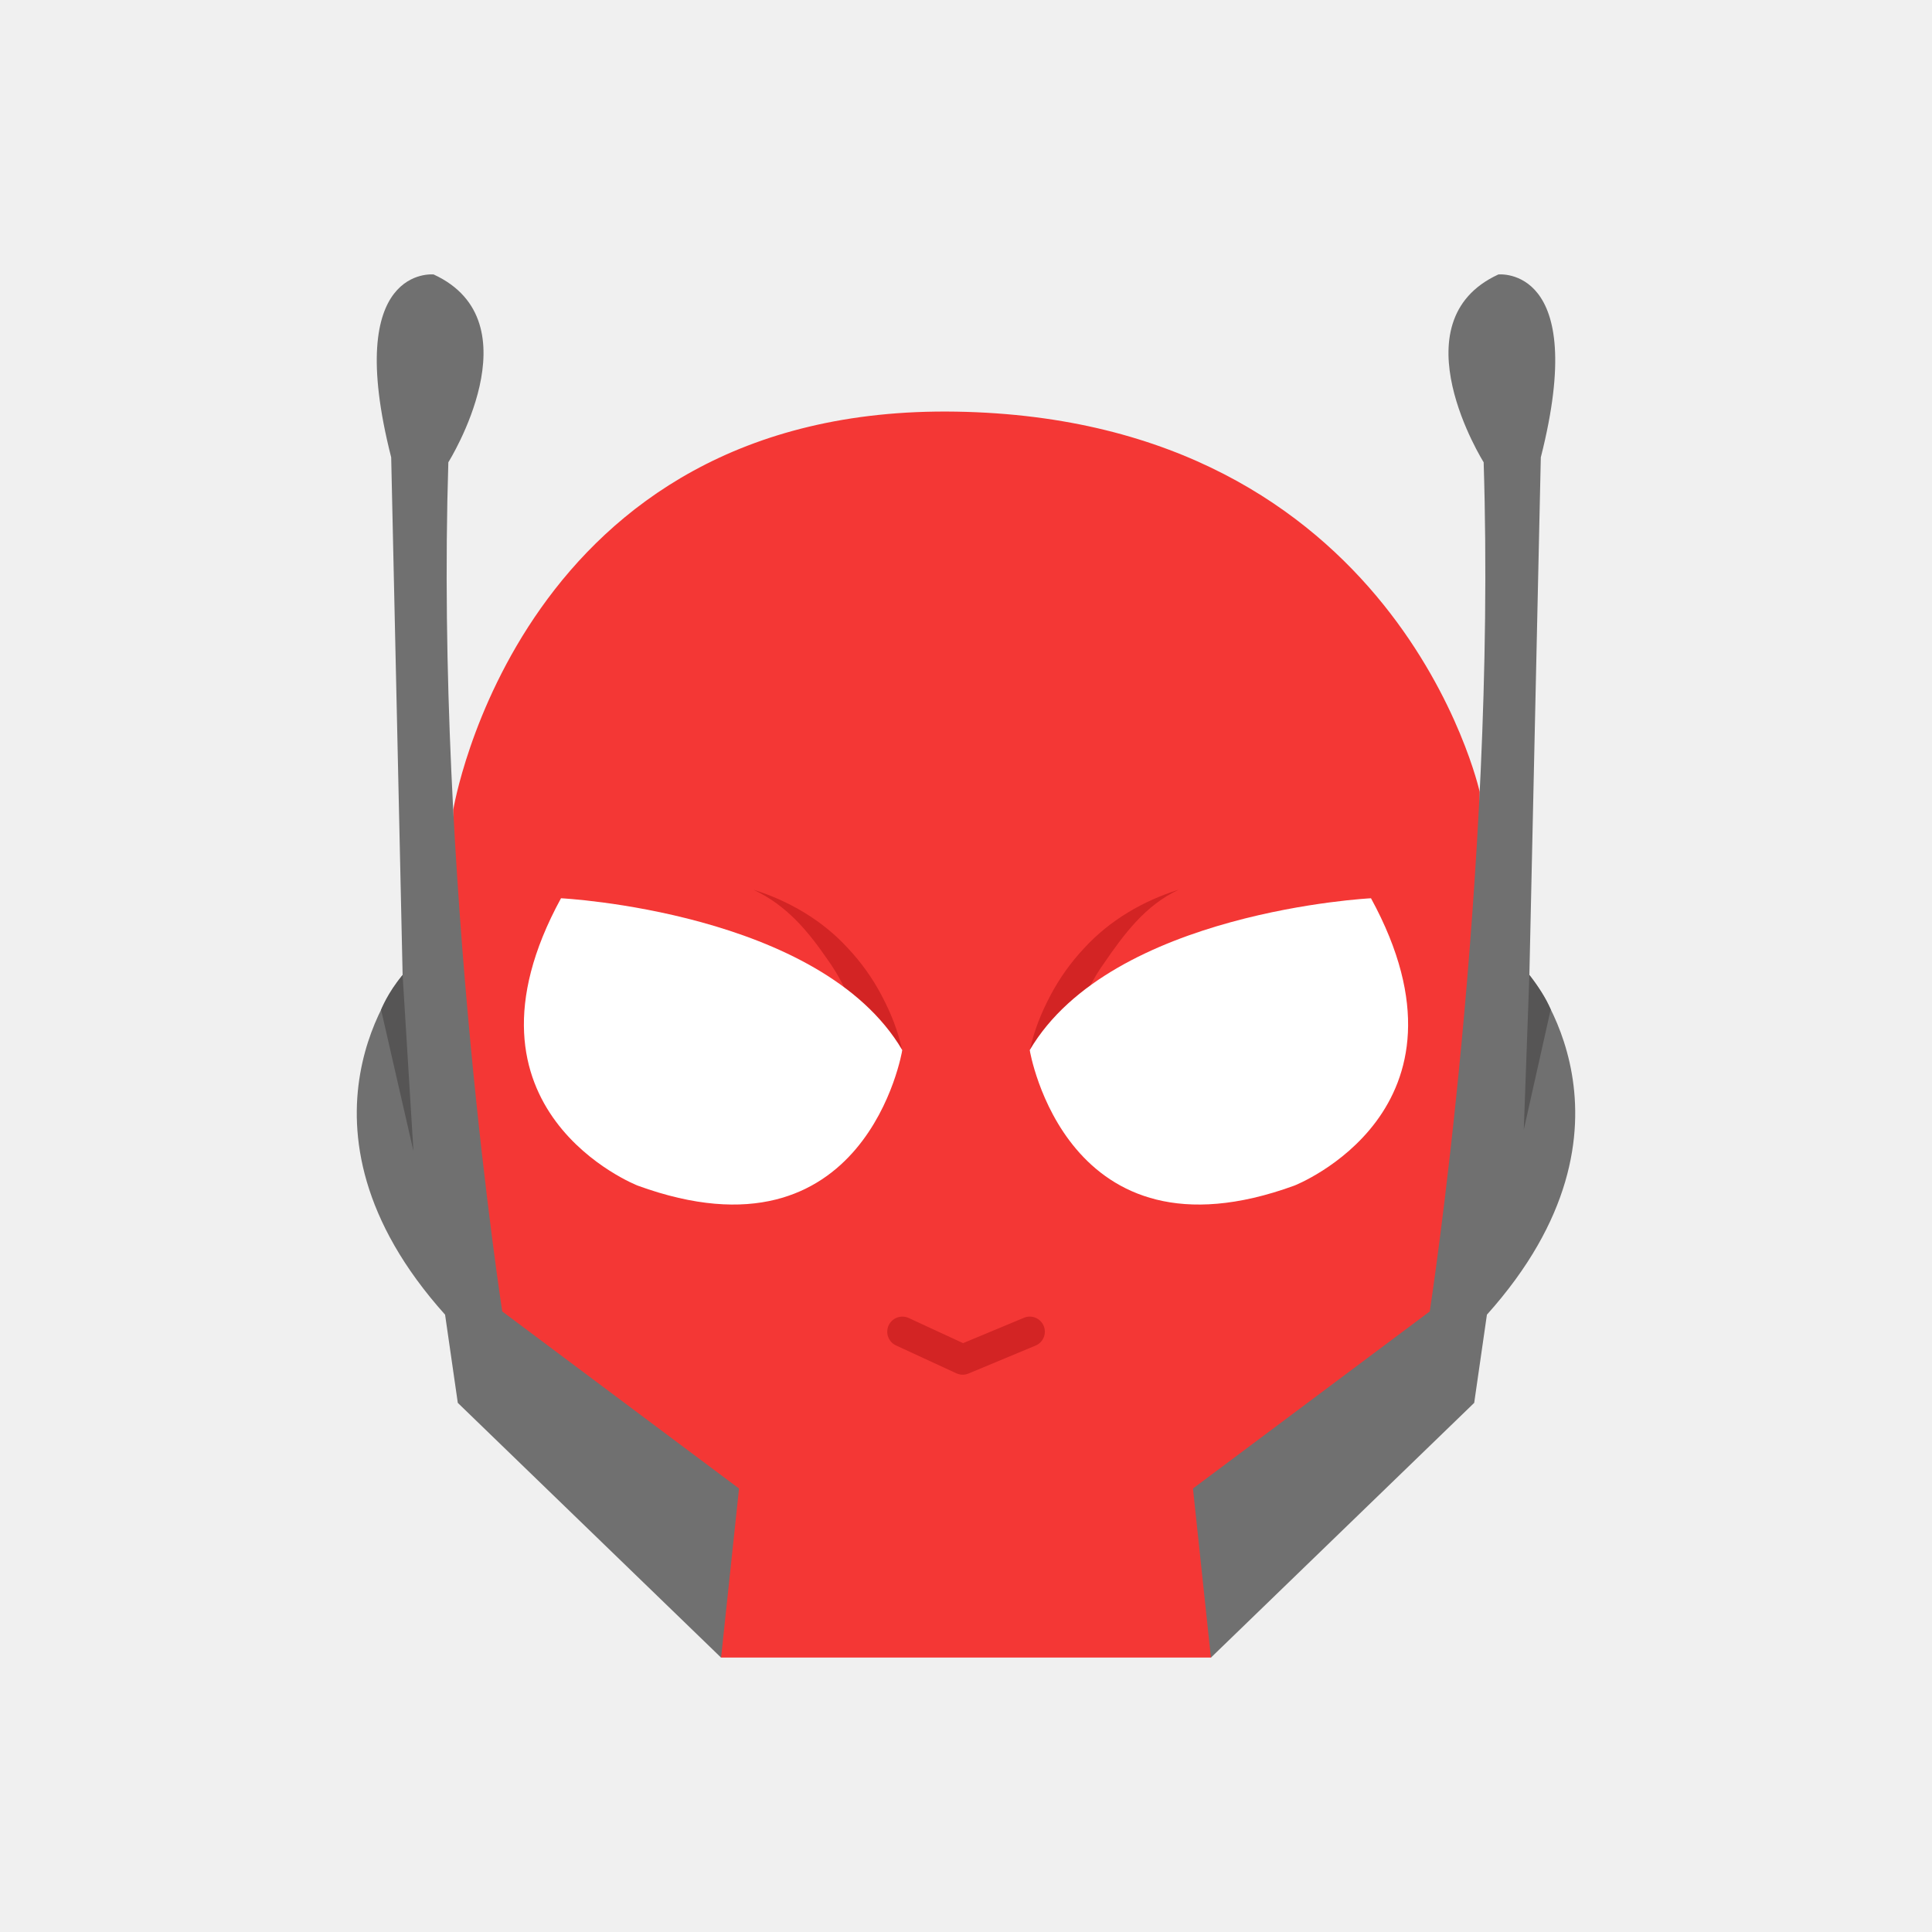
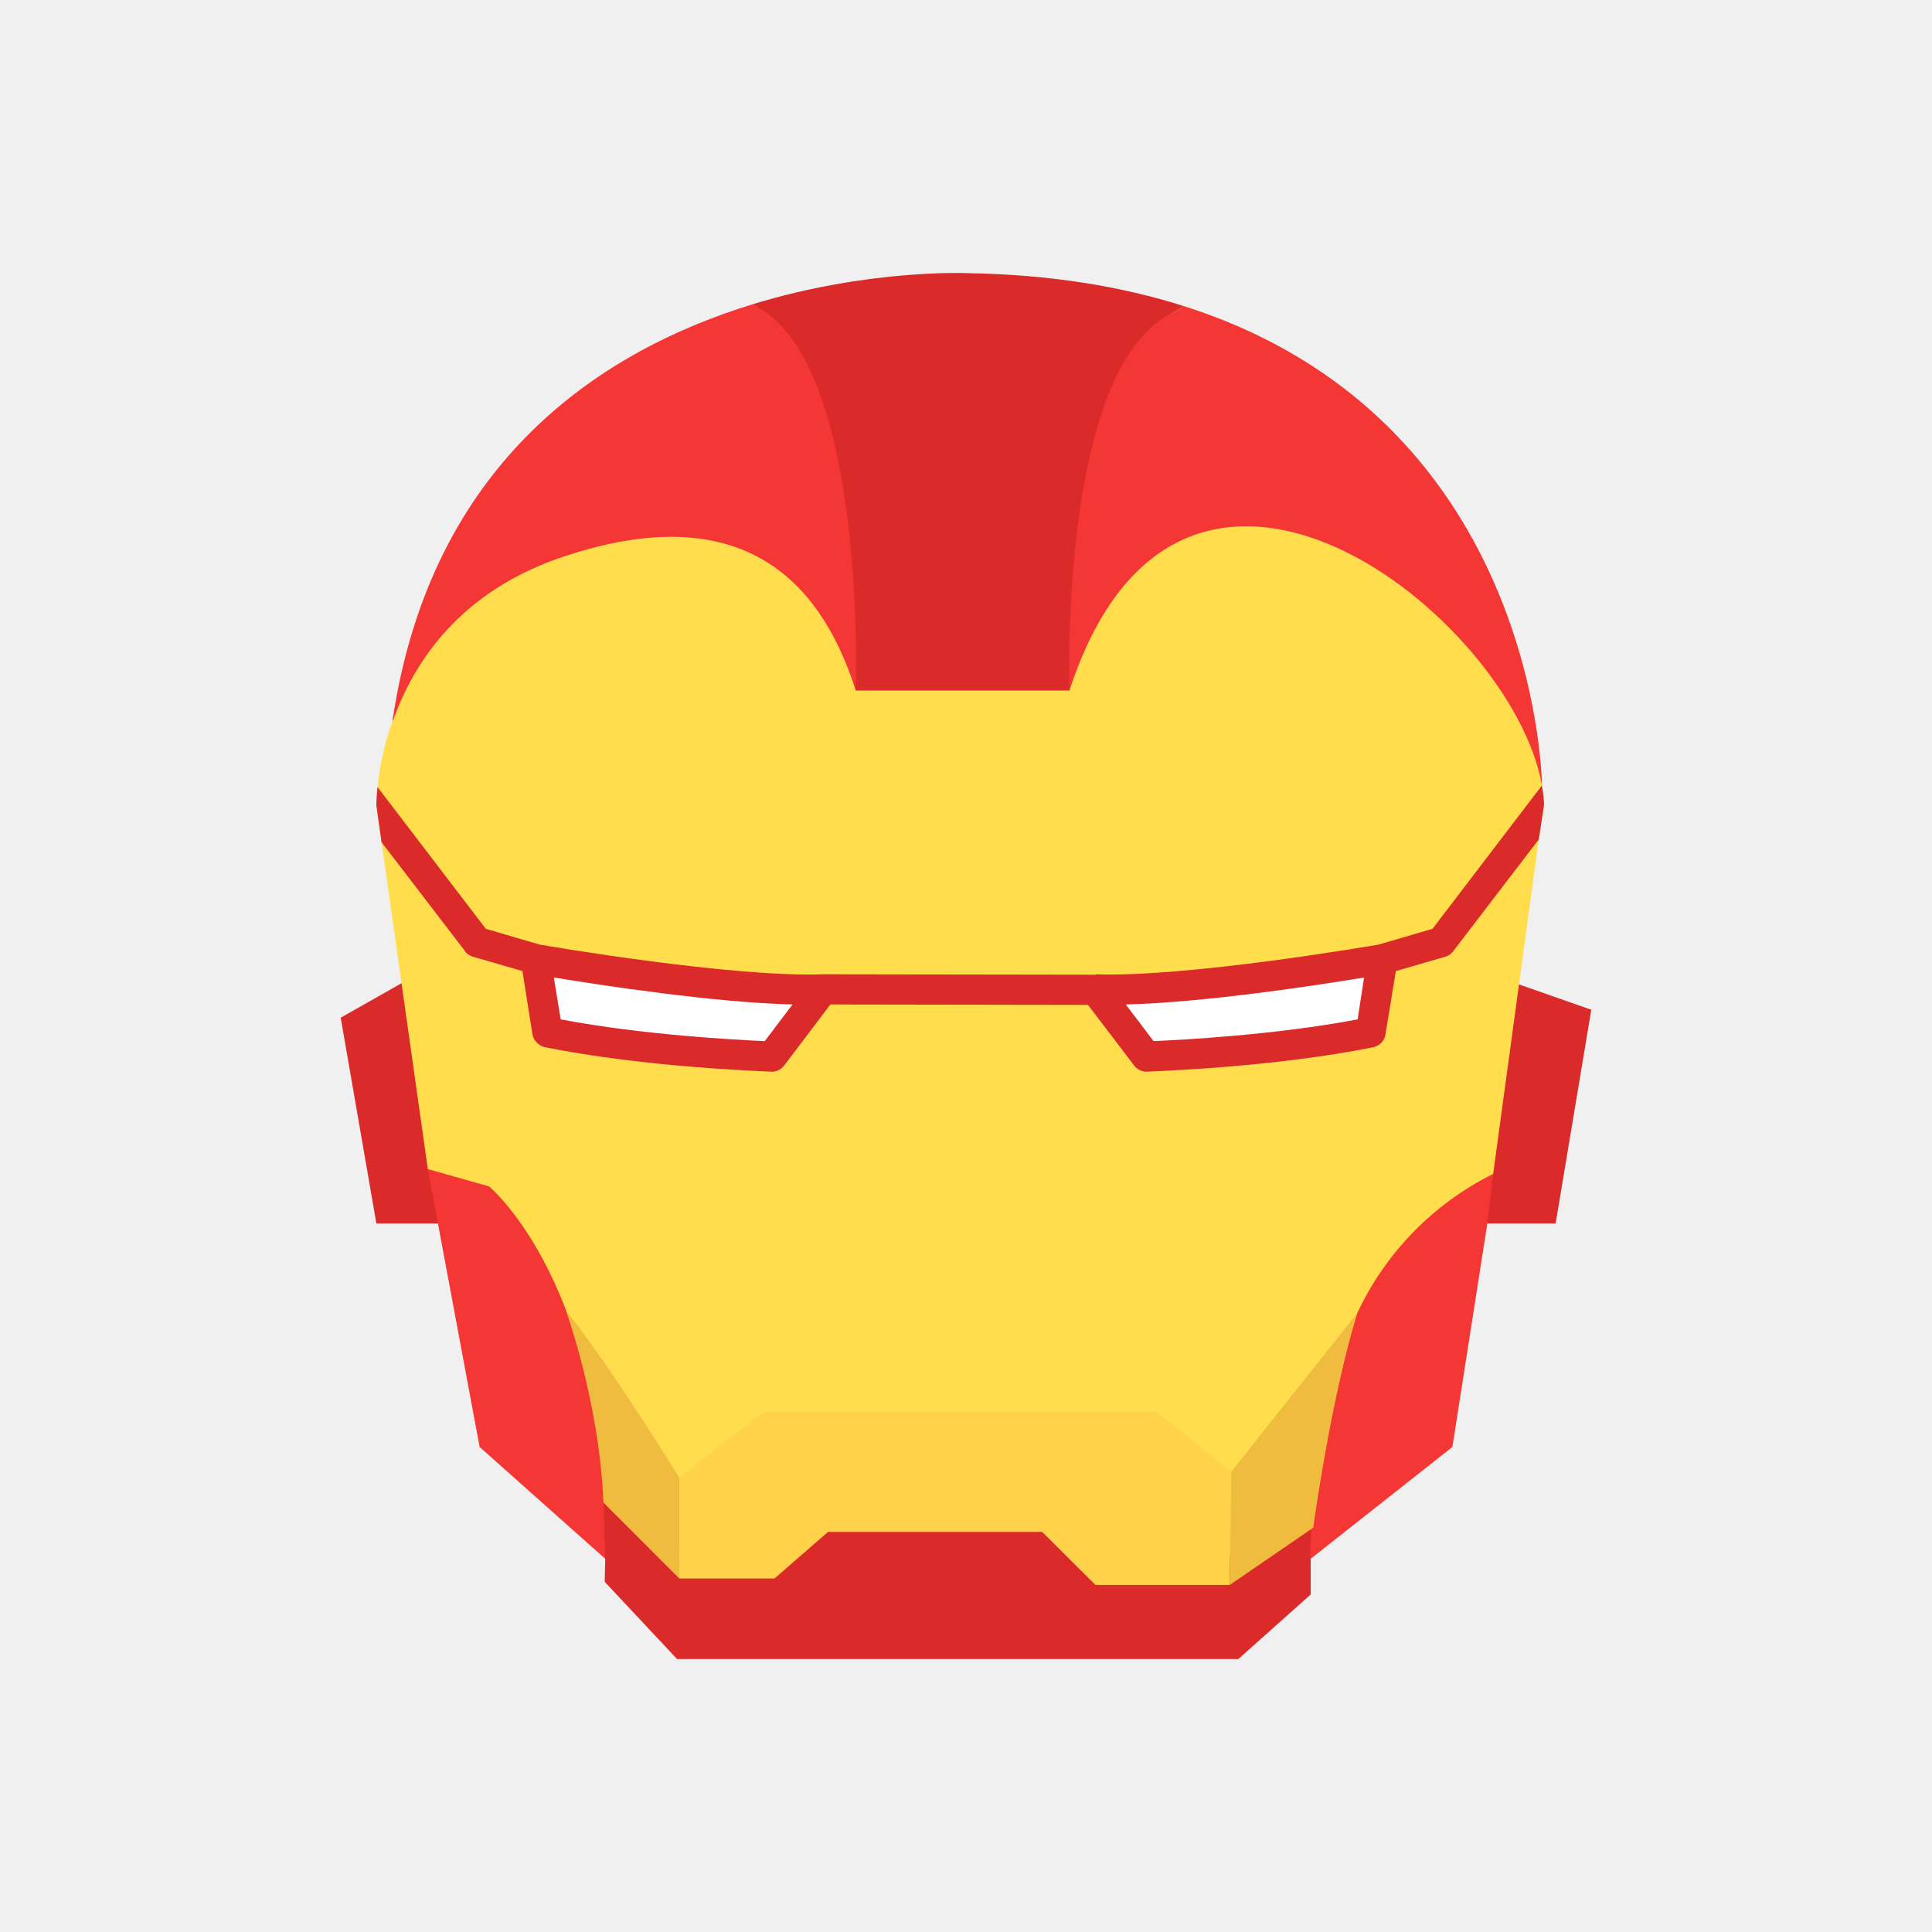
- <svg xmlns="http://www.w3.org/2000/svg" style="enable-background:new 0 0 48 48;" version="1.1" viewBox="0 0 48 48" xml:space="preserve">
-   <g id="Icons">
-     <g>
-       <path d="M11.26,20.124c0,0,1.646-10.078,12.495-9.897    c10.964,0.183,13.008,9.448,13.008,9.448v12.719l-5.646,4.772l-1.031,4.016h-12.171l-1.448-4.016l-4.499-3.735    l-0.707-12.787" style="fill:#F43735;" />
-       <path d="M18.361,36.982l-5.883-4.4c0,0-1.663-10.792-1.339-21.097    c0,0,2.191-3.489-0.365-4.666c0,0-2.272-0.243-1.055,4.544l0.284,12.861c0,0-3.164,3.732,1.055,8.439l0.316,2.191    l6.541,6.329L18.361,36.982z" style="fill:#707070;" />
-       <path d="M29.639,36.982l5.883-4.4c0,0,1.663-10.792,1.339-21.097    c0,0-2.191-3.489,0.365-4.666c0,0,2.272-0.243,1.055,4.544l-0.284,12.861c0,0,3.164,3.732-1.055,8.439l-0.316,2.191    l-6.541,6.329L29.639,36.982z" style="fill:#707070;" />
-       <g>
-         <path d="M23.919,34.154c-0.054,0-0.107-0.012-0.157-0.034l-1.501-0.693     c-0.188-0.087-0.27-0.31-0.183-0.498c0.087-0.187,0.311-0.27,0.498-0.184l1.352,0.625l1.512-0.63     c0.19-0.081,0.41,0.01,0.49,0.201c0.08,0.191-0.011,0.411-0.202,0.49l-1.664,0.693     C24.017,34.144,23.968,34.154,23.919,34.154z" style="fill:#D32424;" />
-       </g>
-       <path d="M21.673,26.189c-0.029-0.385-0.344-0.778-0.494-1.178    c-0.15-0.408-0.354-0.8-0.61-1.159c-0.501-0.728-1.022-1.357-1.85-1.747    c0.87,0.272,1.708,0.753,2.349,1.455c0.325,0.345,0.606,0.738,0.831,1.163c0.228,0.431,0.405,0.861,0.518,1.378    c0.015,0.071-0.145,0.178-0.168,0.242c-0.042,0.119,0.013,0.177-0.12,0.206    c-0.203,0.044-0.404-0.084-0.448-0.287c-0.004-0.017-0.006-0.033-0.007-0.05L21.673,26.189z" style="fill:#D32424;" />
-       <path d="M26.328,26.189c0.029-0.385,0.344-0.703,0.494-1.103    c0.15-0.408,0.354-0.8,0.61-1.159c0.501-0.728,1.022-1.433,1.85-1.822    c-0.87,0.272-1.708,0.753-2.349,1.455c-0.325,0.345-0.606,0.738-0.831,1.163    c-0.228,0.431-0.405,0.861-0.518,1.378c-0.015,0.071,0.145,0.178,0.168,0.242    c0.042,0.119-0.013,0.177,0.12,0.206c0.203,0.044,0.404-0.084,0.448-0.287    c0.004-0.017,0.006-0.033,0.007-0.05L26.328,26.189z" style="fill:#D32424;" />
-       <path d="M10.003,24.224l0.269,4.375l-0.804-3.511    C9.468,25.088,9.626,24.668,10.003,24.224z" style="fill:#565555;" />
-       <path d="M37.997,24.224l-0.139,3.843l0.669-2.988    C38.409,24.796,38.221,24.51,37.997,24.224z" style="fill:#565555;" />
-       <path d="M13.938,22.317c0,0,6.451,0.325,8.479,3.773c0,0-0.892,5.436-6.572,3.367    C15.845,29.458,11.058,27.592,13.938,22.317z" style="fill:#FFFFFF;" />
-       <path d="M34.062,22.317c0,0-6.451,0.325-8.479,3.773c0,0,0.893,5.436,6.572,3.367    C32.155,29.458,36.942,27.592,34.062,22.317z" style="fill:#FFFFFF;" />
-     </g>
-   </g>
+ <svg xmlns="http://www.w3.org/2000/svg" viewBox="0 0 48 48">
+   <path fill="#db2a2a" d="M39.535 25.087l-1.879-.659-4.56 2.198 3.856 3.772h1.697zM9.976 24.428l-1.511.856.886 5.114h1.698l-.817-5.97z" />
+   <path fill="#f43735" d="M27.216 24.581l5.335 14.146.013.005v-.005l3.52-2.777.868-5.552.704-5.97zM9.992 24.542l.637 4.506 1.287 6.902 3.12 2.777 7.62-12.478z" />
+   <path fill="#db2a2a" d="M32.975 24.447l-18.361.076.422 14.204-.012.574 1.798 1.918h13.944l1.798-1.605v-.882l-.013-.005z" />
+   <path fill="#f43735" d="M18.687 7.563c-3.644 1.119-7.977 3.825-8.937 10.353 0-.01.01-.01.02-.02.18-.17 1.8-1.53 5.9-1.61 3.238-.074 4.294 1.397 4.626 2.166l.961-1.3s2.541-3.386 2.006-6.056c-.356-1.773-3.425-3.007-4.576-3.533z" />
+   <path fill="#db2a2a" d="M29.215 7.73l.188-.128c-1.52-.481-3.291-.782-5.373-.816 0 0-2.455-.11-5.343.777 2.883 1.32 2.57 9.589 2.57 9.589l-.961 1.3c.116.27.144.454.144.454l6.78-.09s-.028-.273-.002-.67l-.647-.994s2.732-2.154 3.178-4.643c.346-1.925-1.81-4.228-.534-4.778z" />
+   <path fill="#f43735" d="M29.403 7.602l-.188.129c-1.16.5-1.816 2.084-2.185 3.814-.562 2.634-.459 5.607-.459 5.607l.647.993c.078-1.17.634-3.435 3.812-3.13 4.14.41 7.09 4.27 7.27 4.51l.01.01v-.02c-.008-.484-.282-9.178-8.907-11.913z" />
+   <path fill="#ffdd4d" d="M38.36 20.006l-.13.85-1.133 8.31a7.33 7.33 0 0 0-3.377 3.46c-1.14 2.45-1.58 5.31-1.58 5.31l-1.59.71-2.77-.09-1.5-.95-5.84-.21-1.19 1.01-2.15.22-1.53-1.53c-.1-2.03-1.06-3.36-1.51-4.55-.84-2.19-1.91-3.07-1.91-3.07l-1.52-.43-1.15-8.12-.13-.92s0-.17.03-.45c.04-.38.13-.97.37-1.64 0-.01.01-.01.02-.02.5-1.43 1.65-3.21 4.24-4.07 4.71-1.57 6.49.94 7.25 3.33h5.31c2.75-8.44 11.01-1.83 11.74 2.36v.02c.03.16.05.32.05.47z" />
+   <path fill="#fff" d="M13.311 23.834s4.784.834 7.132.747l-1.262 1.668s-3.052-.087-5.576-.604l-.294-1.811zM34.348 23.834s-4.784.834-7.132.747l1.262 1.668s3.052-.087 5.576-.604l.294-1.811z" />
+   <path fill="#db2a2a" d="M38.31 19.536v-.01h-.01l-2.71 3.55-1.33.39c-.22.04-4.79.82-7.03.74-.01 0-.01.01-.02.01l-6.77-.01h-.01c-2.24.08-6.81-.7-7.03-.74l-1.33-.39-2.69-3.52c-.03.28-.03.45-.03.45l.13.92 2.07 2.7c.04.07.11.11.19.14l1.24.36.25 1.58c.03.15.15.27.3.31 2.53.51 5.51.6 5.64.61h.01c.12 0 .23-.06.3-.15l1.15-1.52 6.4.01 1.15 1.51c.07.09.18.15.3.15h.01c.12-.01 3.11-.1 5.64-.61.15-.04.27-.16.29-.31l.26-1.58 1.24-.36a.38.38 0 0 0 .19-.14l2.12-2.77.13-.85c0-.15-.02-.31-.05-.47zM19 25.866c-.68-.03-3.02-.15-5.07-.54l-.17-1.04c1.16.19 3.96.62 5.93.67l-.69.91zm14.73-.54c-2.05.39-4.39.51-5.07.54l-.69-.91c1.97-.05 4.77-.48 5.92-.67l-.16 1.04z" />
+   <path fill="#efbc3f" d="M14.057 32.552s.839 2.301.934 4.778l1.886 1.888v-2.504s-1.638-2.674-2.82-4.162z" />
+   <path fill="#ffd24a" d="M28.735 35.077h-9.756l-2.102 1.637v2.504h2.364l1.332-1.158h5.319l1.324 1.318h3.336l.039-2.814z" />
+   <path fill="#efbc3f" d="M30.59 36.564l-.038 2.814 2.075-1.423s.428-3.166 1.096-5.334l-3.132 3.943z" />
</svg>
